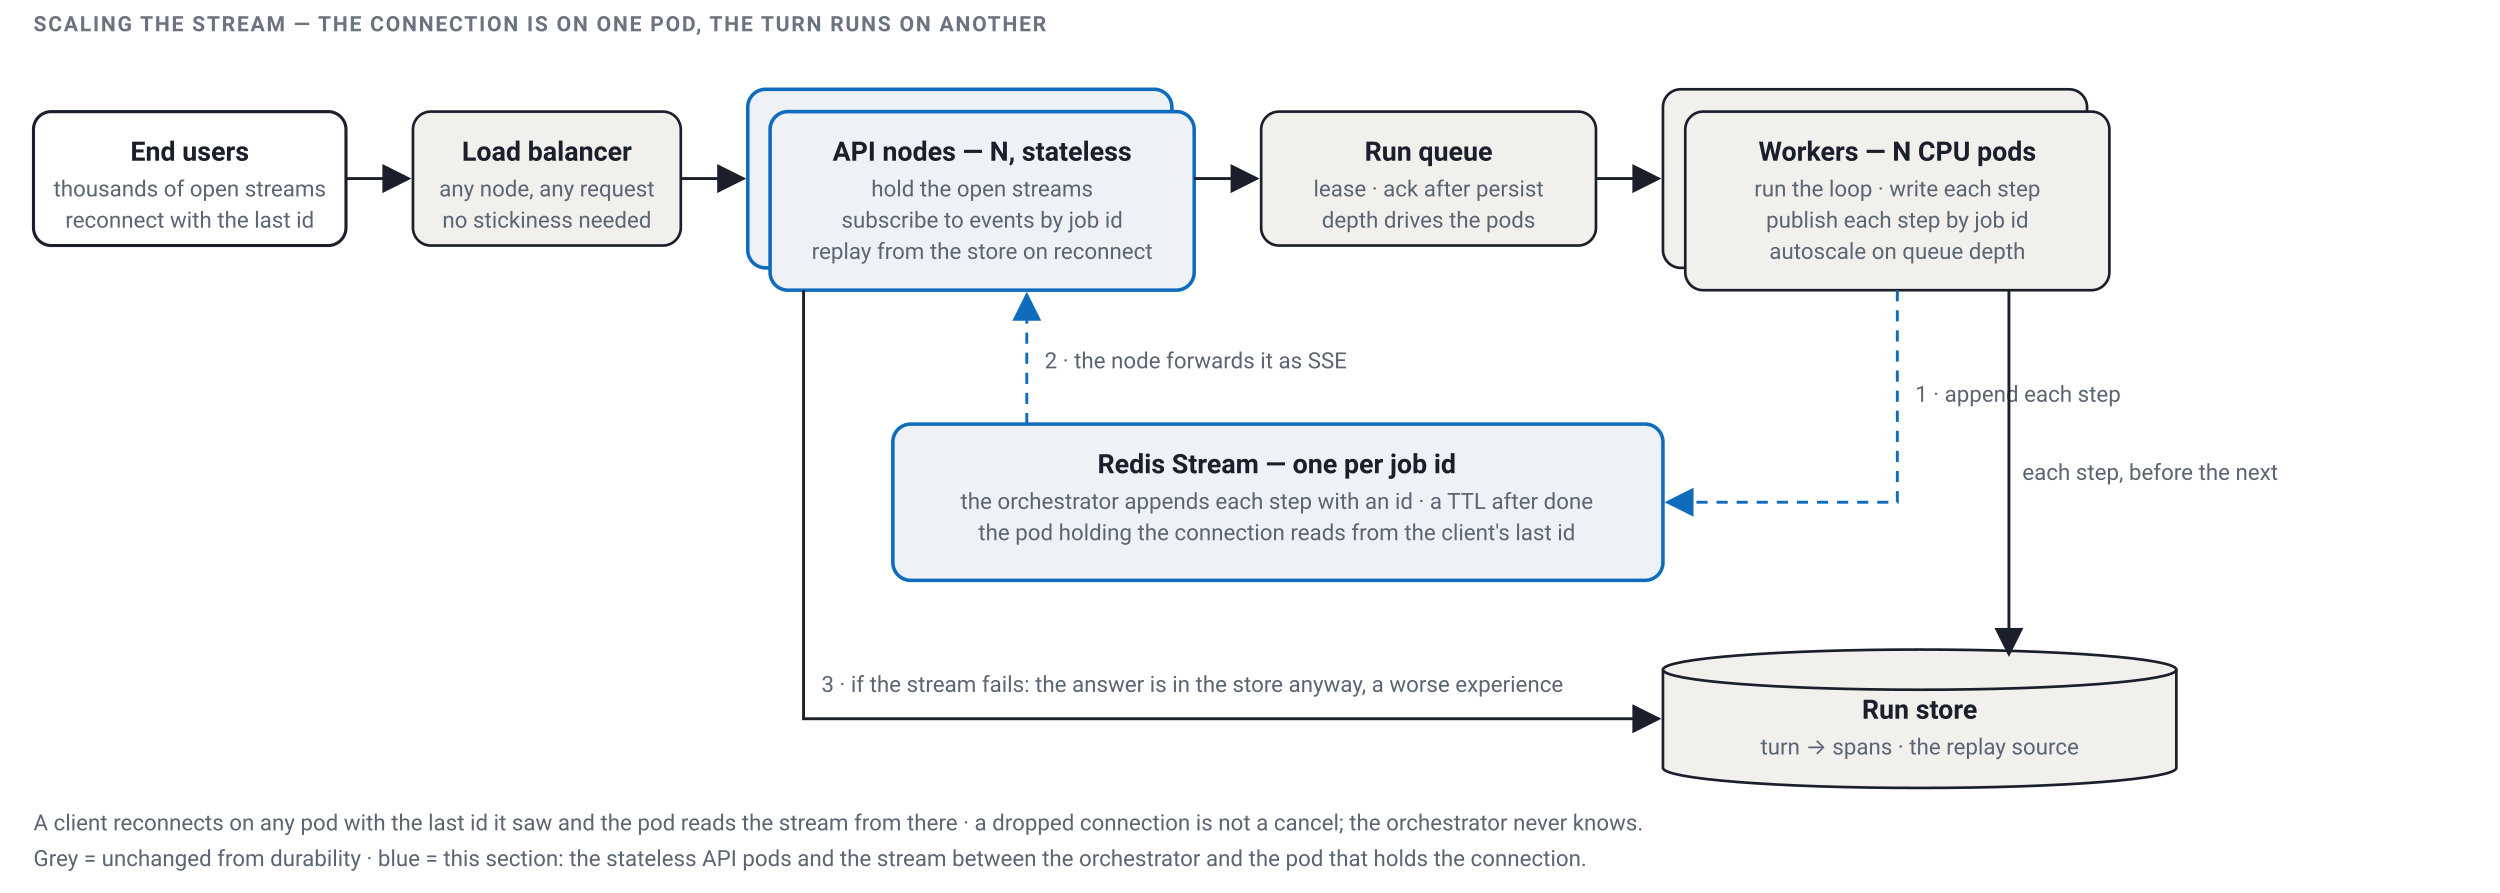
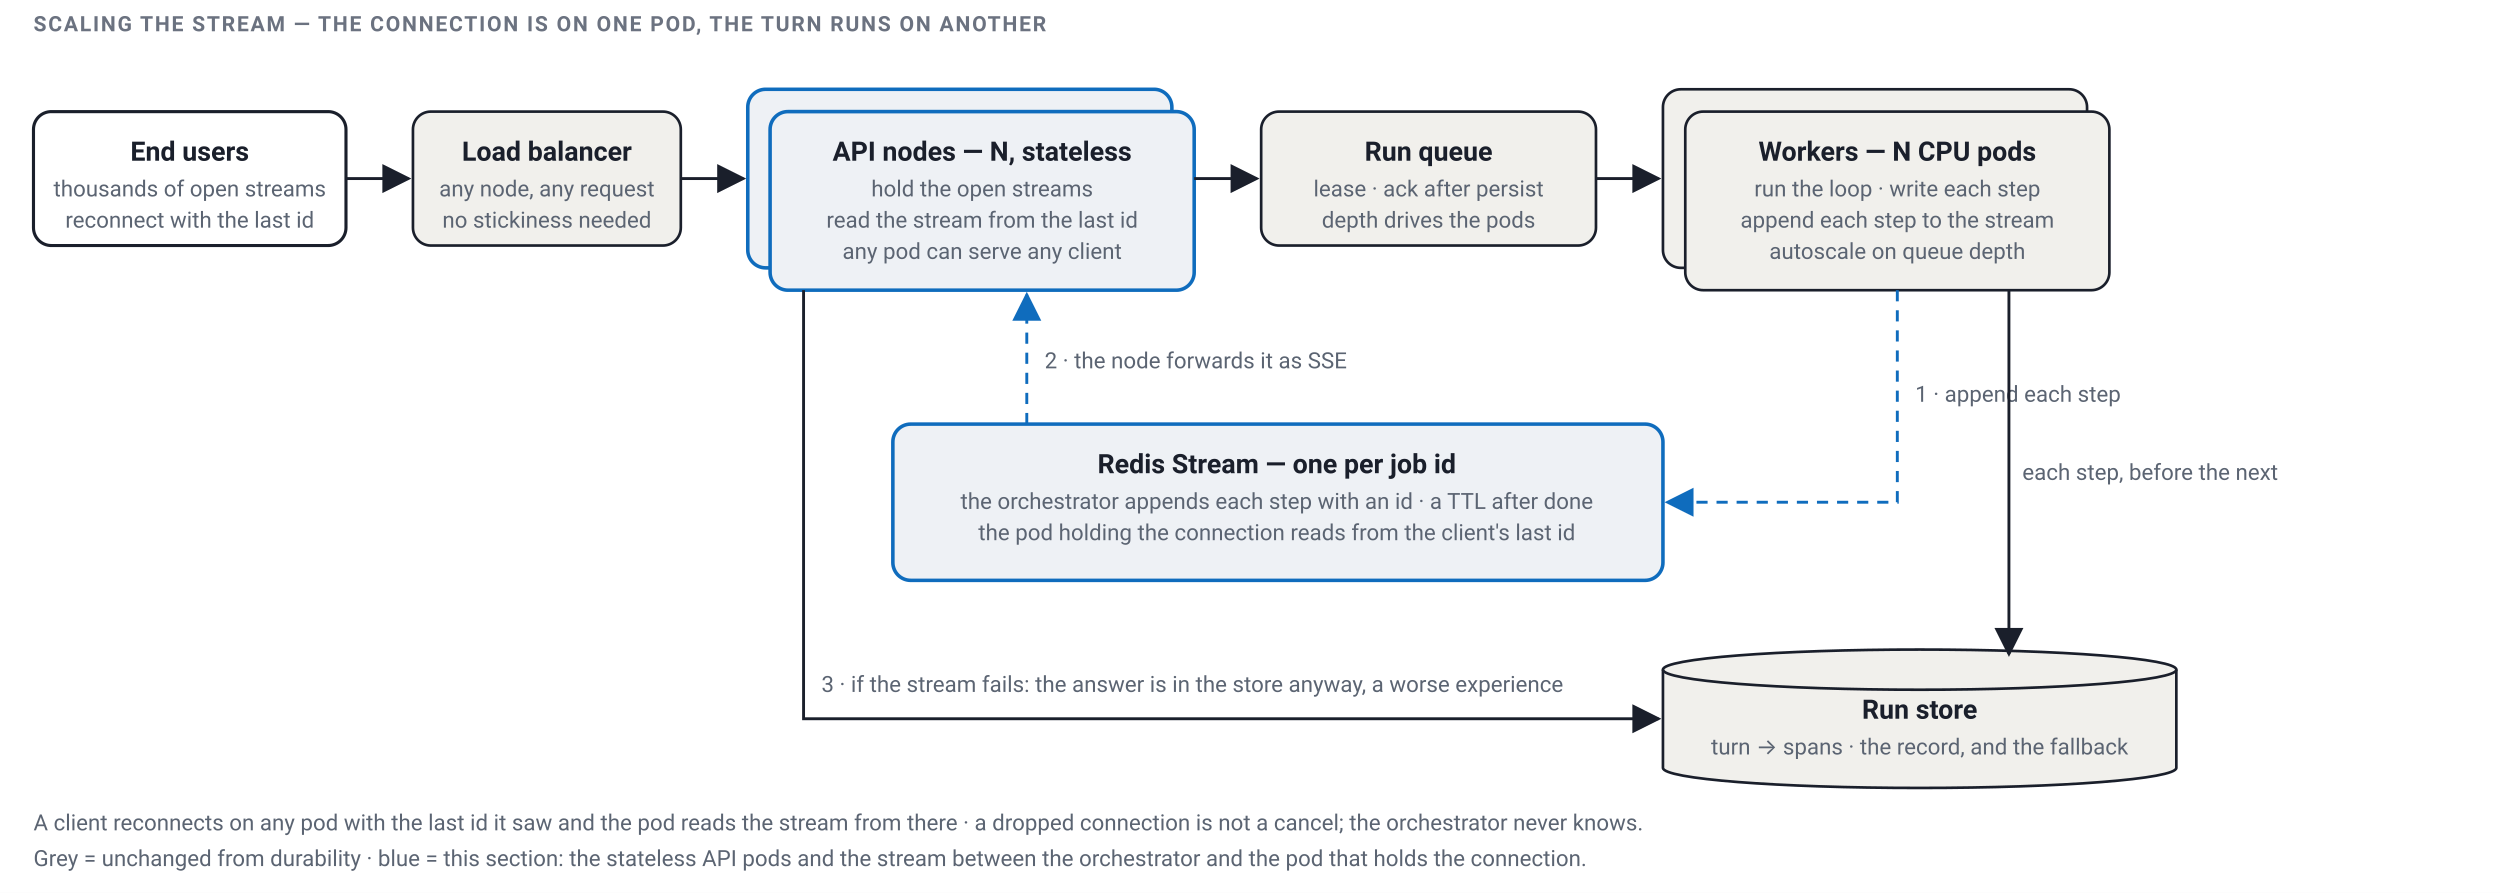
<svg xmlns="http://www.w3.org/2000/svg" viewBox="0 0 1120 400" style="width:100%;max-width:1120px;font-family:-apple-system,Segoe UI,Roboto,sans-serif;font-size:12px">
  <defs>
    <marker id="ah" markerWidth="10" markerHeight="10" refX="9" refY="5" orient="auto">
      <path d="M0,0 L10,5 L0,10 z" fill="#1a1f2b" />
    </marker>
    <marker id="ahb" markerWidth="10" markerHeight="10" refX="9" refY="5" orient="auto">
      <path d="M0,0 L10,5 L0,10 z" fill="#0f6cbd" />
    </marker>
  </defs>
  <style>.b{fill:#fff;stroke:#1a1f2b;stroke-width:1.4;rx:8}.s{fill:#f1f0ec;stroke:#1a1f2b;stroke-width:1.2;rx:8}.o{fill:#eef1f5;stroke:#0f6cbd;stroke-width:1.6;rx:8}.mt{fill:#fbe6d2;stroke:#a85713;stroke-width:1.6;rx:8}.wx{fill:#f8e3e4;stroke:#b0222b;stroke-width:1.6;rx:8}.h{fill:#1a1f2b;font-weight:600}.m{fill:#5b6472;font-size:10px}.y{fill:#6b7280;font-size:9.5px;font-weight:700;letter-spacing:.08em}.wm{fill:#a85713;font-size:10px;font-weight:700}.rx{fill:#b0222b;font-size:10px;font-weight:600}.l{stroke:#1a1f2b;stroke-width:1.3;marker-end:url(#ah)}.p{fill:none;stroke:#1a1f2b;stroke-width:1.3;marker-end:url(#ah)}.d{stroke:#0f6cbd;stroke-width:1.3;stroke-dasharray:5 4;marker-end:url(#ahb);fill:none}</style>
  <rect width="1120" height="400" fill="#fff" />
  <text class="y" x="15" y="14">SCALING THE STREAM — THE CONNECTION IS ON ONE POD, THE TURN RUNS ON ANOTHER</text>
  <rect class="b" x="15" y="50" width="140" height="60" />
  <text class="h" x="85" y="72" text-anchor="middle">End users</text>
  <text class="m" x="85" y="88" text-anchor="middle">thousands of open streams</text>
  <text class="m" x="85" y="102" text-anchor="middle">reconnect with the last id</text>
  <rect class="s" x="185" y="50" width="120" height="60" />
  <text class="h" x="245" y="72" text-anchor="middle">Load balancer</text>
  <text class="m" x="245" y="88" text-anchor="middle">any node, any request</text>
  <text class="m" x="245" y="102" text-anchor="middle">no stickiness needed</text>
  <rect class="o" x="335" y="40" width="190" height="80" />
  <rect class="o" x="345" y="50" width="190" height="80" />
  <text class="h" x="440" y="72" text-anchor="middle">API nodes — N, stateless</text>
  <text class="m" x="440" y="88" text-anchor="middle">hold the open streams</text>
-   <text class="m" x="440" y="102" text-anchor="middle">subscribe to events by job id</text>
-   <text class="m" x="440" y="116" text-anchor="middle">replay from the store on reconnect</text>
+   <text class="m" x="440" y="102" text-anchor="middle">read the stream from the last id</text>
+   <text class="m" x="440" y="116" text-anchor="middle">any pod can serve any client</text>
  <rect class="s" x="565" y="50" width="150" height="60" />
  <text class="h" x="640" y="72" text-anchor="middle">Run queue</text>
  <text class="m" x="640" y="88" text-anchor="middle">lease · ack after persist</text>
  <text class="m" x="640" y="102" text-anchor="middle">depth drives the pods</text>
  <rect class="s" x="745" y="40" width="190" height="80" />
  <rect class="s" x="755" y="50" width="190" height="80" />
  <text class="h" x="850" y="72" text-anchor="middle">Workers — N CPU pods</text>
  <text class="m" x="850" y="88" text-anchor="middle">run the loop · write each step</text>
-   <text class="m" x="850" y="102" text-anchor="middle">publish each step by job id</text>
+   <text class="m" x="850" y="102" text-anchor="middle">append each step to the stream</text>
  <text class="m" x="850" y="116" text-anchor="middle">autoscale on queue depth</text>
  <rect class="o" x="400" y="190" width="345" height="70" />
  <text class="h" x="572" y="212" text-anchor="middle">Redis Stream — one per job id</text>
  <text class="m" x="572" y="228" text-anchor="middle">the orchestrator appends each step with an id · a TTL after done</text>
  <text class="m" x="572" y="242" text-anchor="middle">the pod holding the connection reads from the client's last id</text>
  <path class="s" d="M745,300 a115,9 0 0 1 230,0 v44 a115,9 0 0 1 -230,0 z" />
  <path d="M745,300 a115,9 0 0 0 230,0" fill="none" stroke="#1a1f2b" stroke-width="1.2" />
  <text class="h" x="860" y="322" text-anchor="middle">Run store</text>
-   <text class="m" x="860" y="338" text-anchor="middle">turn → spans · the replay source</text>
+   <text class="m" x="860" y="338" text-anchor="middle">turn → spans · the record, and the fallback</text>
  <line class="l" x1="155" y1="80" x2="183" y2="80" />
  <line class="l" x1="305" y1="80" x2="333" y2="80" />
  <line class="l" x1="535" y1="80" x2="563" y2="80" />
  <line class="l" x1="715" y1="80" x2="743" y2="80" />
  <path class="d" d="M850,130 L850,225 L747,225" />
  <text class="m" x="858" y="180">1 · append each step</text>
  <path class="d" d="M460,190 L460,132" />
  <text class="m" x="468" y="165">2 · the node forwards it as SSE</text>
  <line class="l" x1="900" y1="130" x2="900" y2="293" />
  <text class="m" x="906" y="215">each step, before the next</text>
  <path class="p" d="M360,130 L360,322 L743,322" />
  <text class="m" x="368" y="310">3 · if the stream fails: the answer is in the store anyway, a worse experience</text>
  <text class="m" x="15" y="372">A client reconnects on any pod with the last id it saw and the pod reads the stream from there · a dropped connection is not a cancel; the orchestrator never knows.</text>
  <text class="m" x="15" y="388">Grey = unchanged from durability · blue = this section: the stateless API pods and the stream between the orchestrator and the pod that holds the connection.</text>
</svg>
